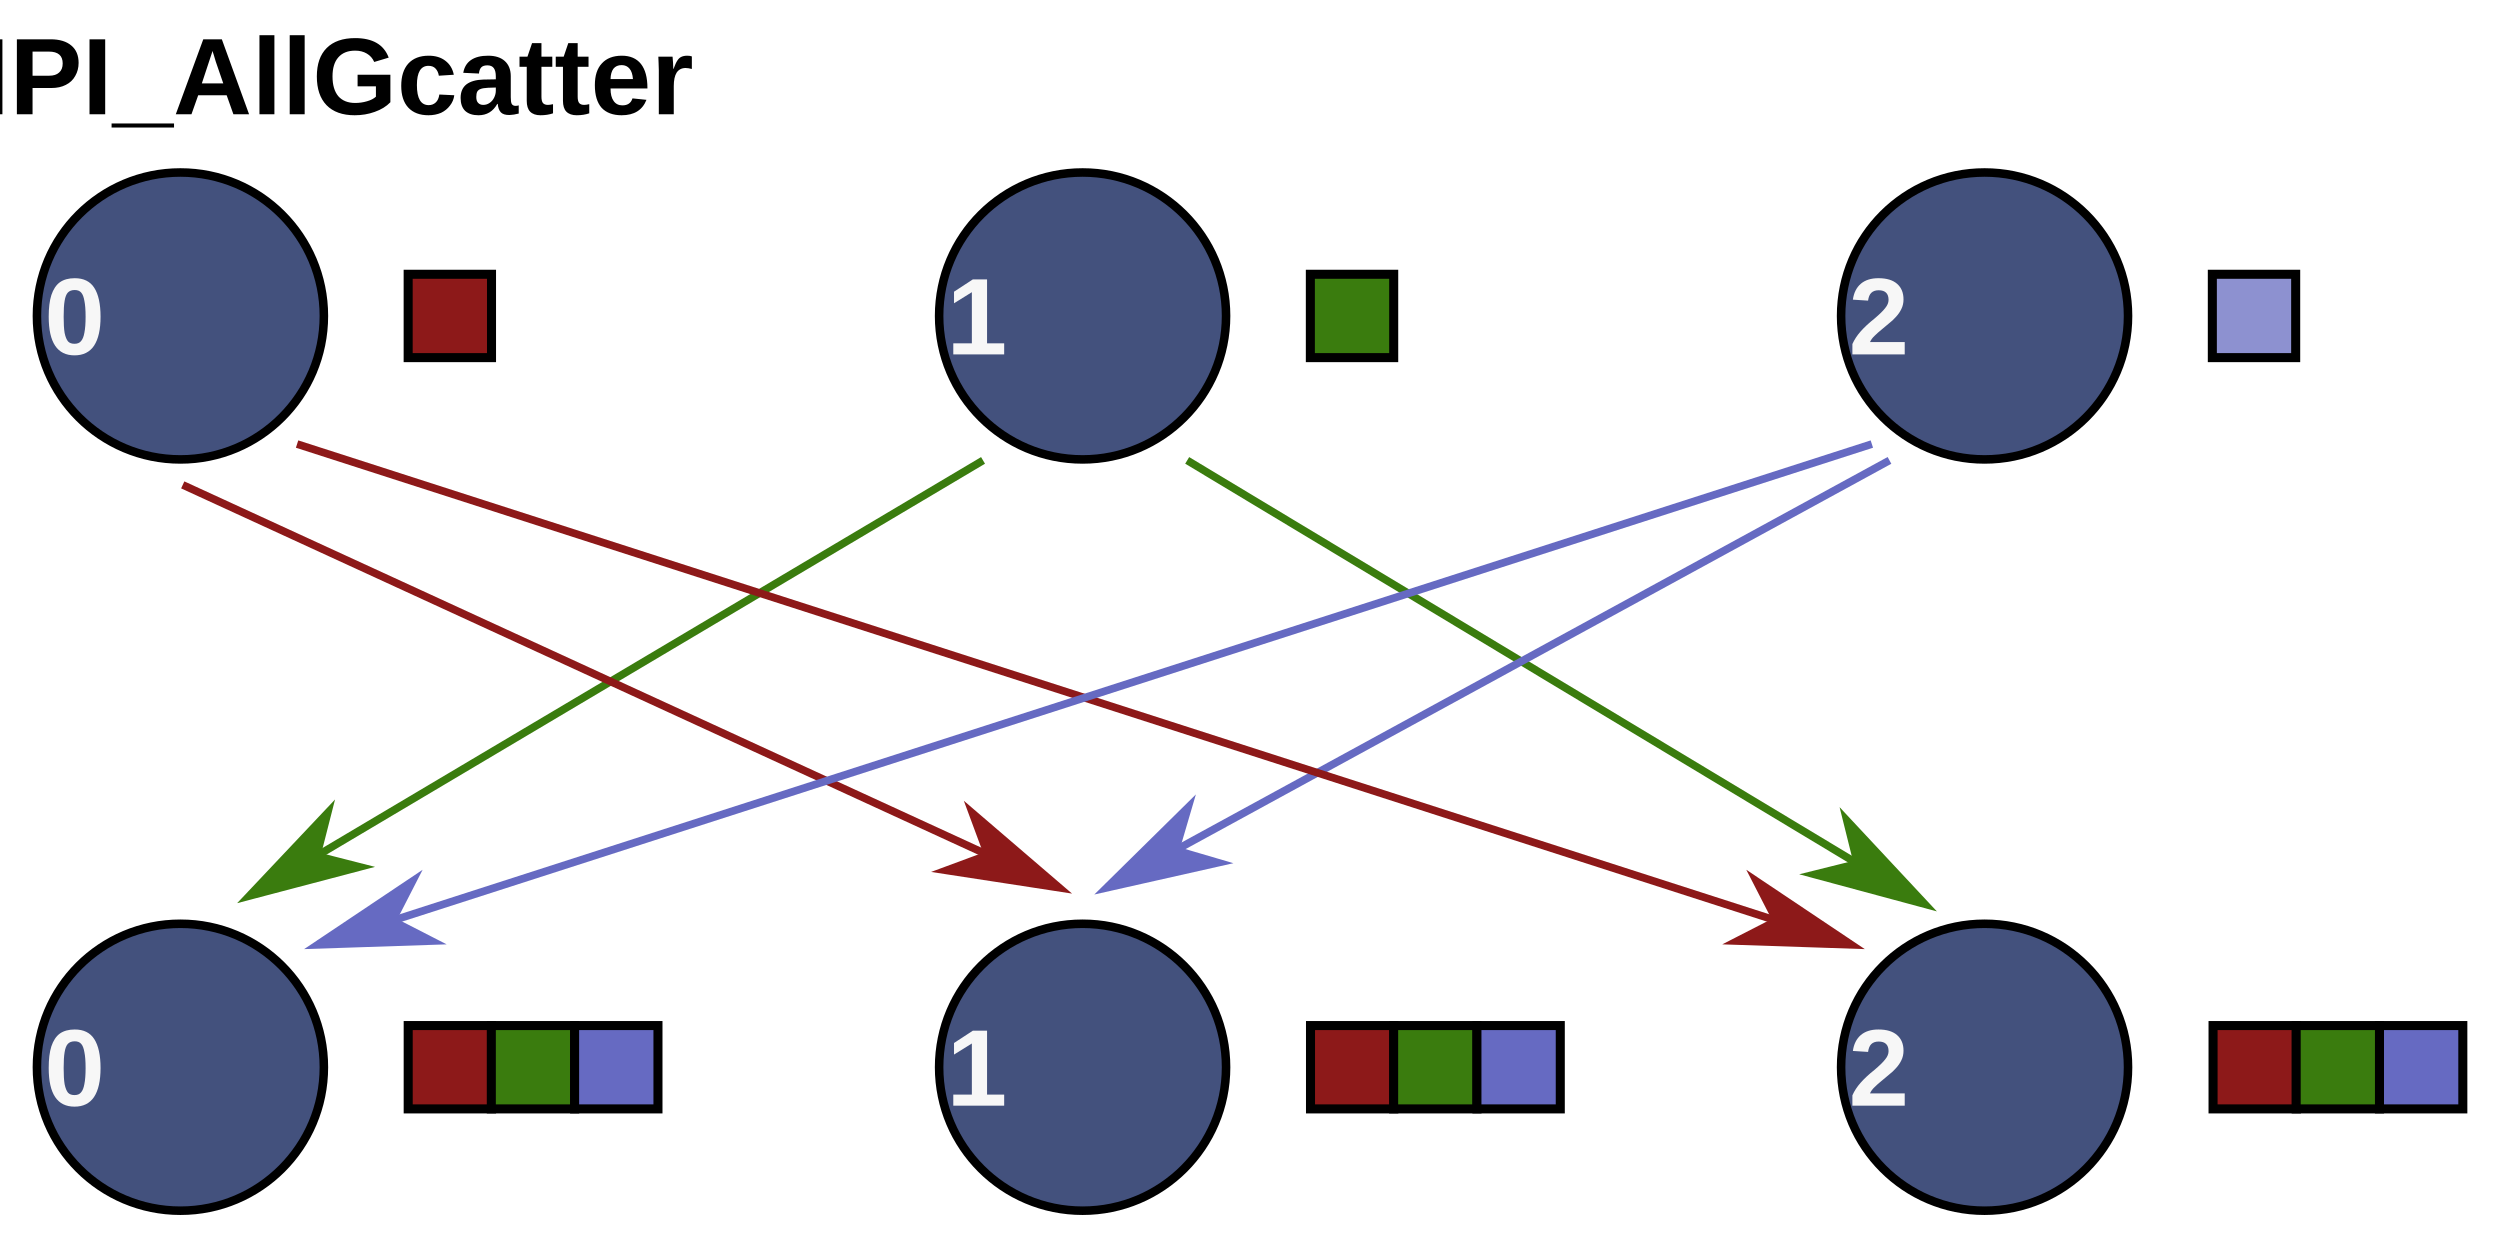
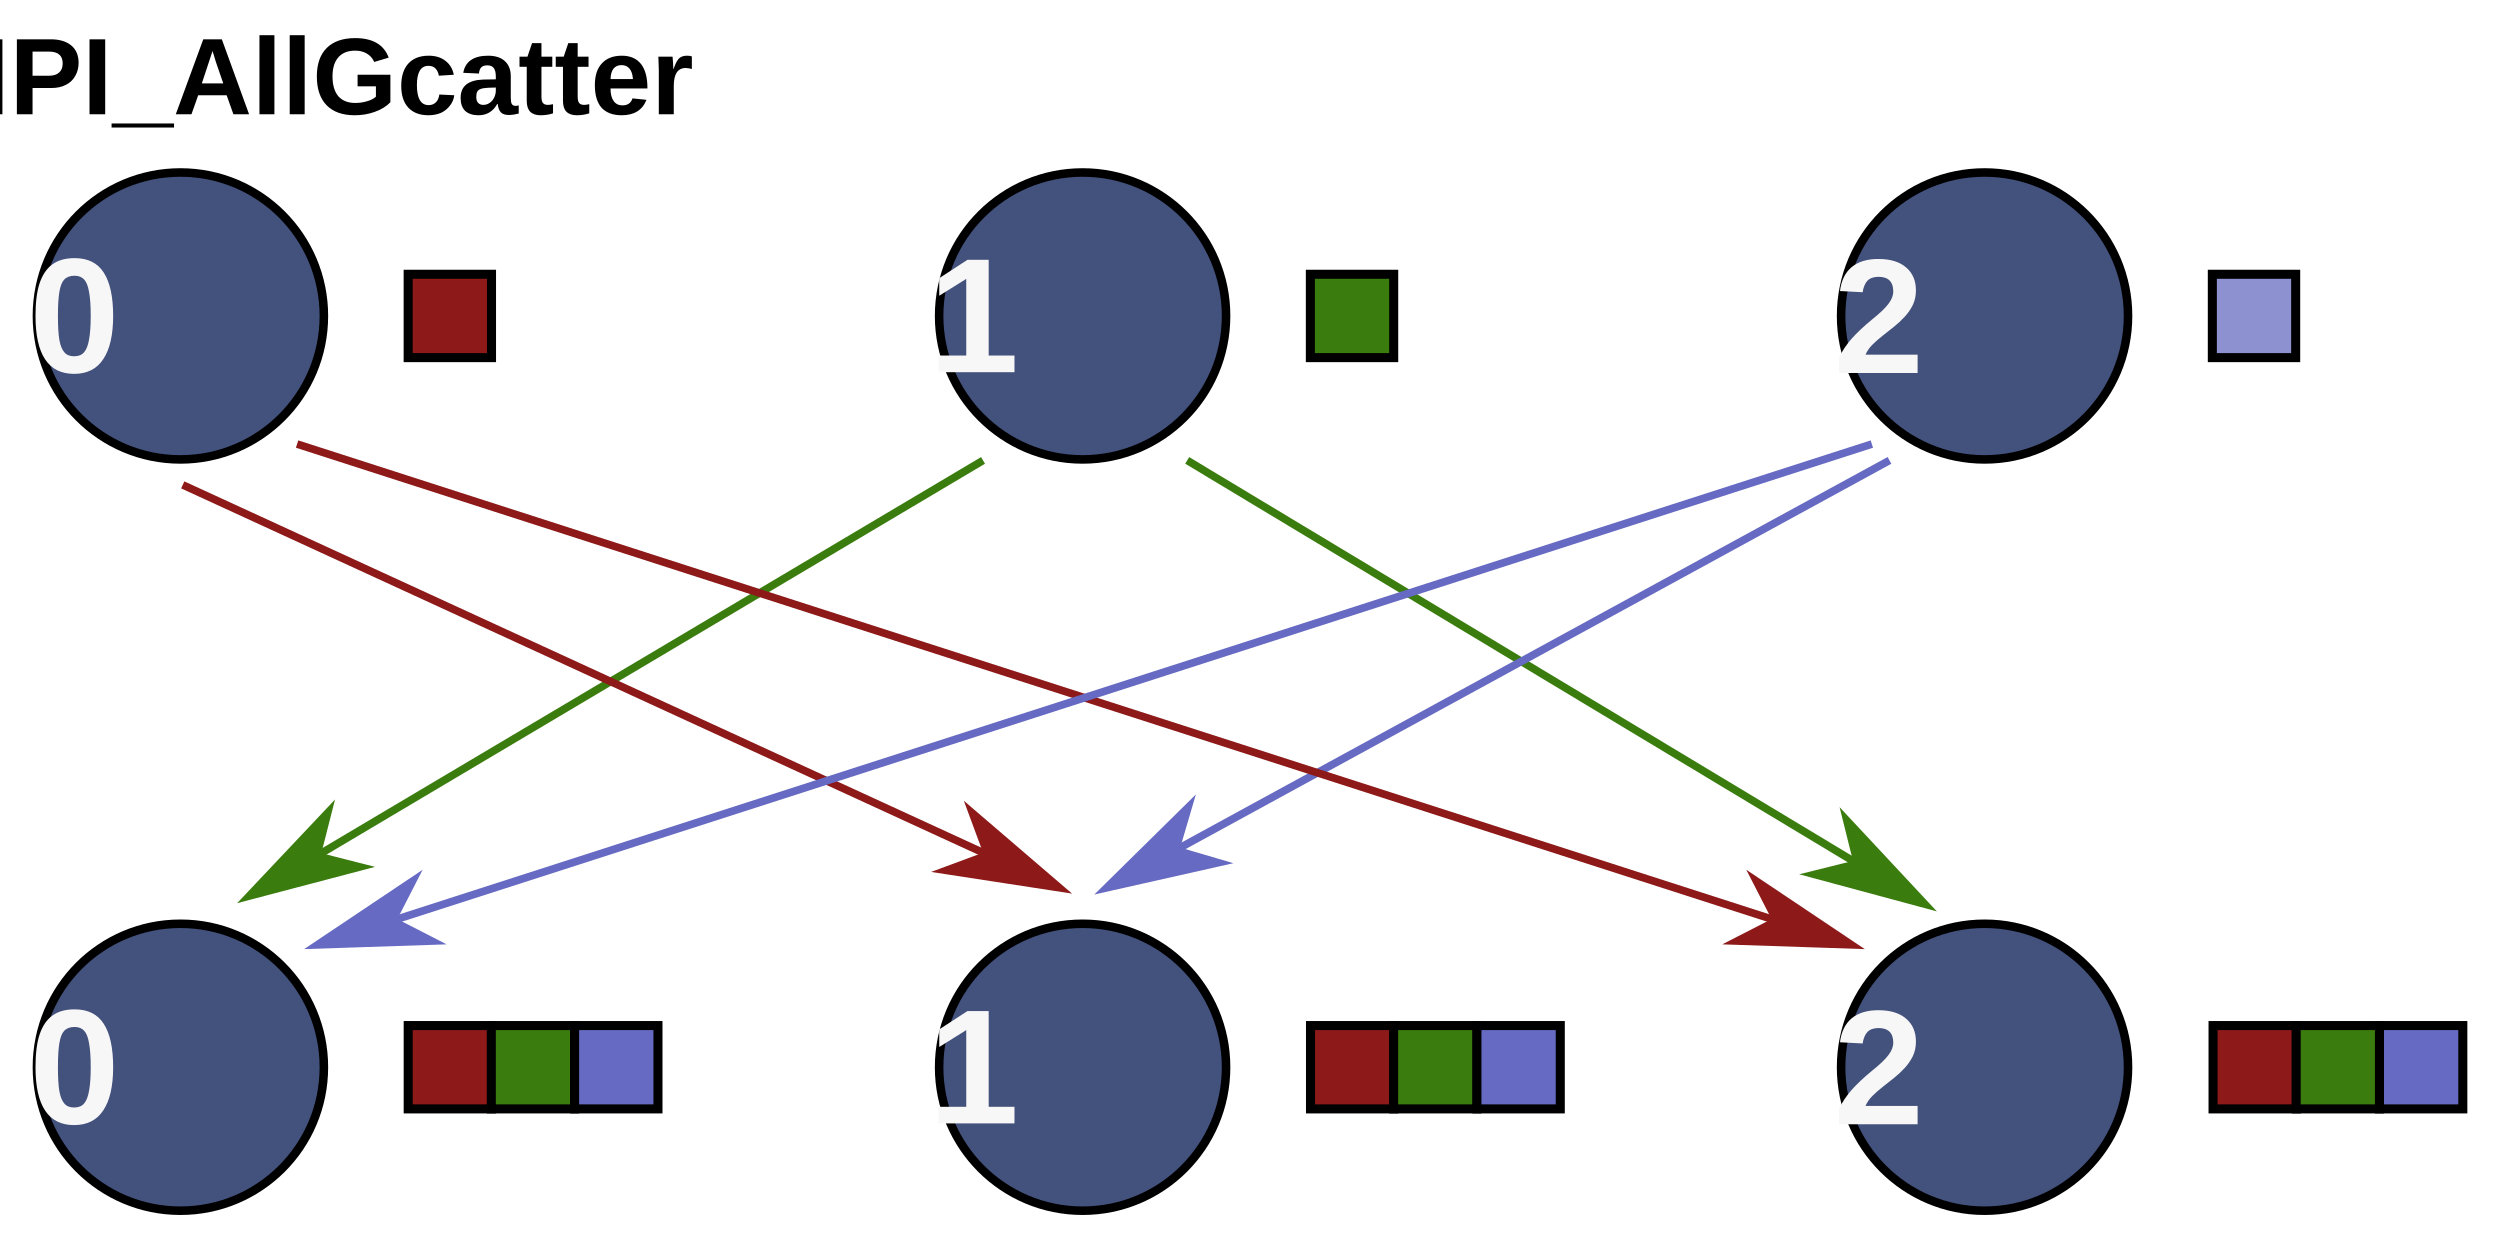
<svg xmlns="http://www.w3.org/2000/svg" xmlns:ns1="http://www.openswatchbook.org/uri/2009/osb" width="162mm" height="81mm" viewBox="0 0 162 81" version="1.1" id="svg8">
  <defs id="defs2">
    <marker orient="auto" refY="0" refX="0" id="marker26966" style="overflow:visible">
      <path id="path26964" d="M 0,0 5,-5 -12.5,0 5,5 Z" style="fill:#666ac2;fill-opacity:1;fill-rule:evenodd;stroke:#666ac2;stroke-width:1pt;stroke-opacity:1" transform="matrix(0.8,0,0,0.8,10,0)" />
    </marker>
    <marker style="overflow:visible" id="marker22856" refX="0" refY="0" orient="auto">
      <path transform="matrix(0.8,0,0,0.8,10,0)" style="fill:#8d1919;fill-opacity:1;fill-rule:evenodd;stroke:#8d1919;stroke-width:1pt;stroke-opacity:1" d="M 0,0 5,-5 -12.5,0 5,5 Z" id="path22854" />
    </marker>
    <marker orient="auto" refY="0" refX="0" id="marker21122" style="overflow:visible">
      <path id="path21120" d="M 0,0 5,-5 -12.5,0 5,5 Z" style="fill:#8d1919;fill-opacity:1;fill-rule:evenodd;stroke:#8d1919;stroke-width:1pt;stroke-opacity:1" transform="matrix(0.8,0,0,0.8,10,0)" />
    </marker>
    <marker style="overflow:visible" id="marker19460" refX="0" refY="0" orient="auto">
      <path transform="matrix(0.8,0,0,0.8,10,0)" style="fill:#666ac2;fill-opacity:1;fill-rule:evenodd;stroke:#666ac2;stroke-width:1pt;stroke-opacity:1" d="M 0,0 5,-5 -12.5,0 5,5 Z" id="path19458" />
    </marker>
    <marker style="overflow:visible" id="marker17120" refX="0" refY="0" orient="auto">
      <path transform="matrix(0.8,0,0,0.8,10,0)" style="fill:#3a7c0e;fill-opacity:1;fill-rule:evenodd;stroke:#3a7c0e;stroke-width:1pt;stroke-opacity:1" d="M 0,0 5,-5 -12.5,0 5,5 Z" id="path17118" />
    </marker>
    <marker style="overflow:visible" id="marker13223" refX="0" refY="0" orient="auto">
      <path transform="matrix(0.8,0,0,0.8,10,0)" style="fill:#000000;fill-opacity:1;fill-rule:evenodd;stroke:#000000;stroke-width:1pt;stroke-opacity:1" d="M 0,0 5,-5 -12.5,0 5,5 Z" id="path13221" />
    </marker>
    <marker style="overflow:visible" id="marker4589" refX="0" refY="0" orient="auto">
      <path transform="scale(-0.6)" d="M 8.719,4.034 -2.207,0.016 8.719,-4.002 c -1.745,2.372 -1.735,5.617 -6e-7,8.035 z" style="fill:#000000;fill-opacity:1;fill-rule:evenodd;stroke:#000000;stroke-width:0.625;stroke-linejoin:round;stroke-opacity:1" id="path4587" />
    </marker>
    <marker orient="auto" refY="0" refX="0" id="Arrow1Send" style="overflow:visible">
      <path id="path948" d="M 0,0 5,-5 -12.5,0 5,5 Z" style="fill:#000000;fill-opacity:1;fill-rule:evenodd;stroke:#000000;stroke-width:1pt;stroke-opacity:1" transform="matrix(-0.2,0,0,-0.2,-1.2,0)" />
    </marker>
    <marker orient="auto" refY="0" refX="0" id="TriangleOutS" style="overflow:visible">
      <path id="path1081" d="M 5.77,0 -2.88,5 V -5 Z" style="fill:#000000;fill-opacity:1;fill-rule:evenodd;stroke:#000000;stroke-width:1pt;stroke-opacity:1" transform="scale(0.2)" />
    </marker>
    <marker orient="auto" refY="0" refX="0" id="marker4029" style="overflow:visible">
      <path id="path4027" style="fill:#000000;fill-opacity:1;fill-rule:evenodd;stroke:#000000;stroke-width:0.625;stroke-linejoin:round;stroke-opacity:1" d="M 8.719,4.034 -2.207,0.016 8.719,-4.002 c -1.745,2.372 -1.735,5.617 -6e-7,8.035 z" transform="scale(-0.6)" />
    </marker>
    <marker orient="auto" refY="0" refX="0" id="marker3953" style="overflow:visible">
      <path id="path3951" d="M 0,0 5,-5 -12.5,0 5,5 Z" style="fill:#000000;fill-opacity:1;fill-rule:evenodd;stroke:#000000;stroke-width:1pt;stroke-opacity:1" transform="matrix(-0.4,0,0,-0.4,-4,0)" />
    </marker>
    <marker orient="auto" refY="0" refX="0" id="Arrow1Mend" style="overflow:visible">
      <path id="path942" d="M 0,0 5,-5 -12.5,0 5,5 Z" style="fill:#000000;fill-opacity:1;fill-rule:evenodd;stroke:#000000;stroke-width:1pt;stroke-opacity:1" transform="matrix(-0.4,0,0,-0.4,-4,0)" />
    </marker>
    <marker orient="auto" refY="0" refX="0" id="Arrow2Mend" style="overflow:visible">
      <path id="path960" style="fill:#000000;fill-opacity:1;fill-rule:evenodd;stroke:#000000;stroke-width:0.625;stroke-linejoin:round;stroke-opacity:1" d="M 8.719,4.034 -2.207,0.016 8.719,-4.002 c -1.745,2.372 -1.735,5.617 -6e-7,8.035 z" transform="scale(-0.6)" />
    </marker>
    <marker style="overflow:visible" id="marker3275" refX="0" refY="0" orient="auto">
      <path transform="matrix(-1.1,0,0,-1.1,-1.1,0)" d="M 8.719,4.034 -2.207,0.016 8.719,-4.002 c -1.745,2.372 -1.735,5.617 -6e-7,8.035 z" style="fill:#000000;fill-opacity:1;fill-rule:evenodd;stroke:#000000;stroke-width:0.625;stroke-linejoin:round;stroke-opacity:1" id="path3273" />
    </marker>
    <marker orient="auto" refY="0" refX="0" id="marker1671" style="overflow:visible">
      <path id="path1669" d="M 0,0 5,-5 -12.5,0 5,5 Z" style="fill:#000000;fill-opacity:1;fill-rule:evenodd;stroke:#000000;stroke-width:1pt;stroke-opacity:1" transform="matrix(-0.8,0,0,-0.8,-10,0)" />
    </marker>
    <marker orient="auto" refY="0" refX="0" id="Arrow1Lstart" style="overflow:visible">
      <path id="path933" d="M 0,0 5,-5 -12.5,0 5,5 Z" style="fill:#000000;fill-opacity:1;fill-rule:evenodd;stroke:#000000;stroke-width:1pt;stroke-opacity:1" transform="matrix(0.8,0,0,0.8,10,0)" />
    </marker>
    <marker orient="auto" refY="0" refX="0" id="marker1273" style="overflow:visible">
      <path id="path1271" d="M 0,0 5,-5 -12.5,0 5,5 Z" style="fill:#000000;fill-opacity:1;fill-rule:evenodd;stroke:#000000;stroke-width:1pt;stroke-opacity:1" transform="matrix(-0.8,0,0,-0.8,-10,0)" />
    </marker>
    <marker orient="auto" refY="0" refX="0" id="TriangleInL" style="overflow:visible">
      <path id="path1066" d="M 5.77,0 -2.88,5 V -5 Z" style="fill:#000000;fill-opacity:1;fill-rule:evenodd;stroke:#000000;stroke-width:1pt;stroke-opacity:1" transform="scale(-0.8)" />
    </marker>
    <marker orient="auto" refY="0" refX="0" id="Arrow1Lend" style="overflow:visible">
      <path id="path936" d="M 0,0 5,-5 -12.5,0 5,5 Z" style="fill:#000000;fill-opacity:1;fill-rule:evenodd;stroke:#000000;stroke-width:1pt;stroke-opacity:1" transform="matrix(-0.8,0,0,-0.8,-10,0)" />
    </marker>
    <marker style="overflow:visible" id="marker6441" refX="0" refY="0" orient="auto">
      <path transform="matrix(0.8,0,0,0.8,10,0)" style="fill:#000000;fill-opacity:1;fill-rule:evenodd;stroke:#000000;stroke-width:1pt;stroke-opacity:1" d="M 0,0 5,-5 -12.5,0 5,5 Z" id="path6439" />
    </marker>
    <marker style="overflow:visible" id="marker5866" refX="0" refY="0" orient="auto">
      <path transform="scale(0.4)" style="fill:#000000;fill-opacity:1;fill-rule:evenodd;stroke:#000000;stroke-width:1pt;stroke-opacity:1" d="M 5.77,0 -2.88,5 V -5 Z" id="path5864" />
    </marker>
    <marker style="overflow:visible" id="marker5862" refX="0" refY="0" orient="auto">
      <path transform="scale(0.4)" style="fill:#000000;fill-opacity:1;fill-rule:evenodd;stroke:#000000;stroke-width:1pt;stroke-opacity:1" d="M 5.77,0 -2.88,5 V -5 Z" id="path5860" />
    </marker>
    <marker style="overflow:visible" id="marker5858" refX="0" refY="0" orient="auto">
      <path transform="scale(0.4)" style="fill:#000000;fill-opacity:1;fill-rule:evenodd;stroke:#000000;stroke-width:1pt;stroke-opacity:1" d="M 5.77,0 -2.88,5 V -5 Z" id="path5856" />
    </marker>
    <marker style="overflow:visible" id="TriangleOutL" refX="0" refY="0" orient="auto">
      <path transform="scale(0.8)" style="fill:#000000;fill-opacity:1;fill-rule:evenodd;stroke:#000000;stroke-width:1pt;stroke-opacity:1" d="M 5.77,0 -2.88,5 V -5 Z" id="path3096" />
    </marker>
    <marker style="overflow:visible" id="TriangleOutM" refX="0" refY="0" orient="auto">
      <path transform="scale(0.4)" style="fill:#000000;fill-opacity:1;fill-rule:evenodd;stroke:#000000;stroke-width:1pt;stroke-opacity:1" d="M 5.77,0 -2.88,5 V -5 Z" id="path3099" />
    </marker>
    <marker style="overflow:visible" id="marker5850" refX="0" refY="0" orient="auto">
      <path transform="matrix(-0.8,0,0,-0.8,-10,0)" style="fill:#000000;fill-opacity:1;fill-rule:evenodd;stroke:#000000;stroke-width:1pt;stroke-opacity:1" d="M 0,0 5,-5 -12.5,0 5,5 Z" id="path5848" />
    </marker>
    <linearGradient ns1:paint="solid" id="linearGradient9526">
      <stop id="stop9524" offset="0" style="stop-color:#ffffff;stop-opacity:1;" />
    </linearGradient>
    <marker orient="auto" refY="0" refX="0" id="marker8080" style="overflow:visible">
      <path id="path8078" d="M 5.77,0 -2.88,5 V -5 Z" style="fill:#000000;fill-opacity:1;fill-rule:evenodd;stroke:#000000;stroke-width:1pt;stroke-opacity:1" transform="scale(0.8)" />
    </marker>
    <marker orient="auto" refY="0" refX="0" id="marker7624" style="overflow:visible">
      <path id="path7622" d="M 5.77,0 -2.88,5 V -5 Z" style="fill:#000000;fill-opacity:1;fill-rule:evenodd;stroke:#000000;stroke-width:1pt;stroke-opacity:1" transform="scale(0.8)" />
    </marker>
    <marker style="overflow:visible" id="Arrow2Lend" refX="0" refY="0" orient="auto">
      <path transform="matrix(-1.1,0,0,-1.1,-1.1,0)" d="M 8.719,4.034 -2.207,0.016 8.719,-4.002 c -1.745,2.372 -1.735,5.617 -6e-7,8.035 z" style="fill:#000000;fill-opacity:1;fill-rule:evenodd;stroke:#000000;stroke-width:0.625;stroke-linejoin:round;stroke-opacity:1" id="path5519" />
    </marker>
    <marker style="overflow:visible" id="Arrow1Lstart-9" refX="0" refY="0" orient="auto">
      <path transform="matrix(0.8,0,0,0.8,10,0)" style="fill:#000000;fill-opacity:1;fill-rule:evenodd;stroke:#000000;stroke-width:1pt;stroke-opacity:1" d="M 0,0 5,-5 -12.5,0 5,5 Z" id="path5498" />
    </marker>
    <marker style="overflow:visible" id="Arrow1Lend-0" refX="0" refY="0" orient="auto">
      <path transform="matrix(-0.8,0,0,-0.8,-10,0)" style="fill:#000000;fill-opacity:1;fill-rule:evenodd;stroke:#000000;stroke-width:1pt;stroke-opacity:1" d="M 0,0 5,-5 -12.5,0 5,5 Z" id="path5501" />
    </marker>
    <linearGradient ns1:paint="solid" id="linearGradient4715">
      <stop id="stop4713" offset="0" style="stop-color:#000000;stop-opacity:1;" />
    </linearGradient>
    <marker orient="auto" refY="0" refX="0" id="marker3397" style="overflow:visible">
      <path id="path3395" d="M 0,0 5,-5 -12.5,0 5,5 Z" style="fill:#000000;fill-opacity:1;fill-rule:evenodd;stroke:#000000;stroke-width:1pt;stroke-opacity:1" transform="matrix(0.8,0,0,0.8,10,0)" />
    </marker>
    <marker style="overflow:visible" id="marker3393" refX="0" refY="0" orient="auto">
      <path transform="matrix(0.8,0,0,0.8,10,0)" style="fill:#000000;fill-opacity:1;fill-rule:evenodd;stroke:#000000;stroke-width:1pt;stroke-opacity:1" d="M 0,0 5,-5 -12.5,0 5,5 Z" id="path3391" />
    </marker>
    <marker orient="auto" refY="0" refX="0" id="marker3217" style="overflow:visible">
      <path id="path2954" d="M 0,0 5,-5 -12.5,0 5,5 Z" style="fill:#3a7c0e;fill-opacity:1;fill-rule:evenodd;stroke:#3a7c0e;stroke-width:1pt;stroke-opacity:1" transform="matrix(0.8,0,0,0.8,10,0)" />
    </marker>
    <marker style="overflow:visible" id="marker8080-7" refX="0" refY="0" orient="auto">
      <path transform="scale(0.8)" style="fill:#000000;fill-opacity:1;fill-rule:evenodd;stroke:#000000;stroke-width:1pt;stroke-opacity:1" d="M 5.77,0 -2.88,5 V -5 Z" id="path8078-7" />
    </marker>
    <marker style="overflow:visible" id="marker7624-2" refX="0" refY="0" orient="auto">
      <path transform="scale(0.8)" style="fill:#000000;fill-opacity:1;fill-rule:evenodd;stroke:#000000;stroke-width:1pt;stroke-opacity:1" d="M 5.77,0 -2.88,5 V -5 Z" id="path7622-0" />
    </marker>
    <marker orient="auto" refY="0" refX="0" id="Arrow2Lend-9" style="overflow:visible">
      <path id="path5519-0" style="fill:#000000;fill-opacity:1;fill-rule:evenodd;stroke:#000000;stroke-width:0.625;stroke-linejoin:round;stroke-opacity:1" d="M 8.719,4.034 -2.207,0.016 8.719,-4.002 c -1.745,2.372 -1.735,5.617 -6e-7,8.035 z" transform="matrix(-1.1,0,0,-1.1,-1.1,0)" />
    </marker>
    <marker orient="auto" refY="0" refX="0" id="Arrow1Lstart-7" style="overflow:visible">
      <path id="path5498-1" d="M 0,0 5,-5 -12.5,0 5,5 Z" style="fill:#000000;fill-opacity:1;fill-rule:evenodd;stroke:#000000;stroke-width:1pt;stroke-opacity:1" transform="matrix(0.8,0,0,0.8,10,0)" />
    </marker>
    <marker orient="auto" refY="0" refX="0" id="Arrow1Lend-6" style="overflow:visible">
      <path id="path5501-0" d="M 0,0 5,-5 -12.5,0 5,5 Z" style="fill:#000000;fill-opacity:1;fill-rule:evenodd;stroke:#000000;stroke-width:1pt;stroke-opacity:1" transform="matrix(-0.8,0,0,-0.8,-10,0)" />
    </marker>
  </defs>
  <g id="layer1" transform="translate(0,-216)">
    <text id="text15760-4" y="223.406" x="26.724" style="font-style:normal;font-weight:normal;font-size:10.583px;line-height:1.25;font-family:sans-serif;letter-spacing:0px;word-spacing:0px;fill:#000000;fill-opacity:1;stroke:none;stroke-width:0.265" xml:space="preserve">
      <tspan id="tspan15758-4" style="font-style:normal;font-variant:normal;font-weight:bold;font-stretch:normal;font-size:7.056px;font-family:Arial;-inkscape-font-specification:'Arial, Bold';font-variant-ligatures:normal;font-variant-caps:normal;font-variant-numeric:normal;font-feature-settings:normal;text-align:center;writing-mode:lr-tb;text-anchor:middle;fill:#000000;fill-opacity:1;stroke-width:0.265" y="223.406" x="26.724">MPI_AllGcatter</tspan>
    </text>
    <path style="fill:none;stroke:#3a7c0e;stroke-width:0.5;stroke-linecap:butt;stroke-linejoin:miter;stroke-miterlimit:4;stroke-dasharray:none;stroke-opacity:1;marker-start:url(#marker3217)" d="m 16.2,274.03 47.501,-28.196" id="path2952" />
    <circle r="9.297" cy="236.474" cx="11.69" id="circle102" style="opacity:1;fill:#43517d;fill-opacity:1;stroke:#000000;stroke-width:0.554;stroke-opacity:1" />
    <rect y="233.773" x="26.449" height="5.401" width="5.401" id="rect104" style="opacity:1;fill:#8d1919;fill-opacity:1;stroke:#000000;stroke-width:0.586;stroke-opacity:1" />
-     <text id="text13651" y="238.966" x="11.717" style="font-style:normal;font-weight:normal;font-size:10.583px;line-height:1.25;font-family:sans-serif;letter-spacing:0px;word-spacing:0px;fill:#f7f7f7;fill-opacity:1;stroke:none;stroke-width:0.265" xml:space="preserve">
-       <tspan id="tspan13649" style="font-style:normal;font-variant:normal;font-weight:bold;font-stretch:normal;font-size:7.056px;font-family:Arial;-inkscape-font-specification:'Arial, Bold';font-variant-ligatures:normal;font-variant-caps:normal;font-variant-numeric:normal;font-feature-settings:normal;text-align:center;writing-mode:lr-tb;text-anchor:middle;fill:#f7f7f7;fill-opacity:1;stroke-width:0.265" y="238.966" x="11.717">0</tspan>
+     <text id="text13651" y="240.117" x="11.7" style="font-style:normal;font-weight:normal;font-size:10.583px;line-height:1.25;font-family:sans-serif;letter-spacing:0px;word-spacing:0px;fill:#f7f7f7;fill-opacity:1;stroke:none;stroke-width:0.265" xml:space="preserve">
+       <tspan id="tspan13649" style="font-style:normal;font-variant:normal;font-weight:bold;font-stretch:normal;font-size:10.583px;font-family:Arial;-inkscape-font-specification:'Arial, Bold';font-variant-ligatures:normal;font-variant-caps:normal;font-variant-numeric:normal;font-feature-settings:normal;text-align:center;writing-mode:lr-tb;text-anchor:middle;fill:#f7f7f7;fill-opacity:1;stroke-width:0.265" y="240.117" x="11.7">0</tspan>
    </text>
    <circle style="opacity:1;fill:#43517d;fill-opacity:1;stroke:#000000;stroke-width:0.554;stroke-opacity:1" id="circle108" cx="70.152" cy="236.474" r="9.297" />
    <rect style="opacity:1;fill:#3a7c0e;fill-opacity:1;stroke:#000000;stroke-width:0.586;stroke-opacity:1" id="rect110" width="5.401" height="5.401" x="84.911" y="233.773" />
-     <text xml:space="preserve" style="font-style:normal;font-weight:normal;font-size:10.583px;line-height:1.25;font-family:sans-serif;letter-spacing:0px;word-spacing:0px;fill:#f7f7f7;fill-opacity:1;stroke:none;stroke-width:0.265" x="70.179" y="238.966" id="text13655">
-       <tspan x="70.179" y="238.966" style="font-style:normal;font-variant:normal;font-weight:bold;font-stretch:normal;font-size:7.056px;font-family:Arial;-inkscape-font-specification:'Arial, Bold';font-variant-ligatures:normal;font-variant-caps:normal;font-variant-numeric:normal;font-feature-settings:normal;text-align:center;writing-mode:lr-tb;text-anchor:middle;fill:#f7f7f7;fill-opacity:1;stroke-width:0.265" id="tspan13653">1</tspan>
+     <text xml:space="preserve" style="font-style:normal;font-weight:normal;font-size:10.583px;line-height:1.25;font-family:sans-serif;letter-spacing:0px;word-spacing:0px;fill:#f7f7f7;fill-opacity:1;stroke:none;stroke-width:0.265" x="69.968" y="240.114" id="text13655">
+       <tspan x="69.968" y="240.114" style="font-style:normal;font-variant:normal;font-weight:bold;font-stretch:normal;font-size:10.583px;font-family:Arial;-inkscape-font-specification:'Arial, Bold';font-variant-ligatures:normal;font-variant-caps:normal;font-variant-numeric:normal;font-feature-settings:normal;text-align:center;writing-mode:lr-tb;text-anchor:middle;fill:#f7f7f7;fill-opacity:1;stroke-width:0.265" id="tspan13653">1</tspan>
    </text>
    <circle r="9.297" cy="236.474" cx="128.6" id="circle114" style="opacity:1;fill:#43517d;fill-opacity:1;stroke:#000000;stroke-width:0.554;stroke-opacity:1" />
    <rect y="233.773" x="143.359" height="5.401" width="5.401" id="rect116" style="opacity:1;fill:#8d91d0;fill-opacity:1;stroke:#000000;stroke-width:0.586;stroke-opacity:1" />
-     <text id="text13659" y="238.966" x="128.627" style="font-style:normal;font-weight:normal;font-size:10.583px;line-height:1.25;font-family:sans-serif;letter-spacing:0px;word-spacing:0px;fill:#f7f7f7;fill-opacity:1;stroke:none;stroke-width:0.265" xml:space="preserve">
-       <tspan id="tspan13657" style="font-style:normal;font-variant:normal;font-weight:bold;font-stretch:normal;font-size:7.056px;font-family:Arial;-inkscape-font-specification:'Arial, Bold';font-variant-ligatures:normal;font-variant-caps:normal;font-variant-numeric:normal;font-feature-settings:normal;text-align:center;writing-mode:lr-tb;text-anchor:middle;fill:#f7f7f7;fill-opacity:1;stroke-width:0.265" y="238.966" x="128.627">2</tspan>
+     <text id="text13659" y="240.169" x="128.631" style="font-style:normal;font-weight:normal;font-size:10.583px;line-height:1.25;font-family:sans-serif;letter-spacing:0px;word-spacing:0px;fill:#f7f7f7;fill-opacity:1;stroke:none;stroke-width:0.265" xml:space="preserve">
+       <tspan id="tspan13657" style="font-style:normal;font-variant:normal;font-weight:bold;font-stretch:normal;font-size:10.583px;font-family:Arial;-inkscape-font-specification:'Arial, Bold';font-variant-ligatures:normal;font-variant-caps:normal;font-variant-numeric:normal;font-feature-settings:normal;text-align:center;writing-mode:lr-tb;text-anchor:middle;fill:#f7f7f7;fill-opacity:1;stroke-width:0.265" y="240.169" x="128.631">2</tspan>
    </text>
    <rect style="opacity:1;fill:#8d1919;fill-opacity:1;stroke:#000000;stroke-width:0.586;stroke-opacity:1" id="rect96" width="5.401" height="5.401" x="143.406" y="282.456" />
    <rect y="282.456" x="148.792" height="5.401" width="5.401" id="rect13744" style="opacity:1;fill:#3a7c0e;fill-opacity:1;stroke:#000000;stroke-width:0.586;stroke-opacity:1" />
    <rect y="282.456" x="154.19" height="5.401" width="5.401" id="rect13746" style="opacity:1;fill:#666ac2;fill-opacity:1;stroke:#000000;stroke-width:0.586;stroke-opacity:1" />
    <circle style="opacity:1;fill:#43517d;fill-opacity:1;stroke:#000000;stroke-width:0.554;stroke-opacity:1" id="circle16746" cx="128.6" cy="285.157" r="9.297" />
-     <text xml:space="preserve" style="font-style:normal;font-weight:normal;font-size:10.583px;line-height:1.25;font-family:sans-serif;letter-spacing:0px;word-spacing:0px;fill:#f7f7f7;fill-opacity:1;stroke:none;stroke-width:0.265" x="128.627" y="287.65" id="text16760">
-       <tspan x="128.627" y="287.65" style="font-style:normal;font-variant:normal;font-weight:bold;font-stretch:normal;font-size:7.056px;font-family:Arial;-inkscape-font-specification:'Arial, Bold';font-variant-ligatures:normal;font-variant-caps:normal;font-variant-numeric:normal;font-feature-settings:normal;text-align:center;writing-mode:lr-tb;text-anchor:middle;fill:#f7f7f7;fill-opacity:1;stroke-width:0.265" id="tspan16758">2</tspan>
+     <text xml:space="preserve" style="font-style:normal;font-weight:normal;font-size:10.583px;line-height:1.25;font-family:sans-serif;letter-spacing:0px;word-spacing:0px;fill:#f7f7f7;fill-opacity:1;stroke:none;stroke-width:0.265" x="128.631" y="288.852" id="text16760">
+       <tspan x="128.631" y="288.852" style="font-style:normal;font-variant:normal;font-weight:bold;font-stretch:normal;font-size:10.583px;font-family:Arial;-inkscape-font-specification:'Arial, Bold';font-variant-ligatures:normal;font-variant-caps:normal;font-variant-numeric:normal;font-feature-settings:normal;text-align:center;writing-mode:lr-tb;text-anchor:middle;fill:#f7f7f7;fill-opacity:1;stroke-width:0.265" id="tspan16758">2</tspan>
    </text>
    <circle r="9.297" cy="285.157" cx="70.152" id="circle16742" style="opacity:1;fill:#43517d;fill-opacity:1;stroke:#000000;stroke-width:0.554;stroke-opacity:1" />
-     <text id="text16756" y="287.65" x="70.179" style="font-style:normal;font-weight:normal;font-size:10.583px;line-height:1.25;font-family:sans-serif;letter-spacing:0px;word-spacing:0px;fill:#f7f7f7;fill-opacity:1;stroke:none;stroke-width:0.265" xml:space="preserve">
-       <tspan id="tspan16754" style="font-style:normal;font-variant:normal;font-weight:bold;font-stretch:normal;font-size:7.056px;font-family:Arial;-inkscape-font-specification:'Arial, Bold';font-variant-ligatures:normal;font-variant-caps:normal;font-variant-numeric:normal;font-feature-settings:normal;text-align:center;writing-mode:lr-tb;text-anchor:middle;fill:#f7f7f7;fill-opacity:1;stroke-width:0.265" y="287.65" x="70.179">1</tspan>
+     <text id="text16756" y="288.798" x="69.968" style="font-style:normal;font-weight:normal;font-size:10.583px;line-height:1.25;font-family:sans-serif;letter-spacing:0px;word-spacing:0px;fill:#f7f7f7;fill-opacity:1;stroke:none;stroke-width:0.265" xml:space="preserve">
+       <tspan id="tspan16754" style="font-style:normal;font-variant:normal;font-weight:bold;font-stretch:normal;font-size:10.583px;font-family:Arial;-inkscape-font-specification:'Arial, Bold';font-variant-ligatures:normal;font-variant-caps:normal;font-variant-numeric:normal;font-feature-settings:normal;text-align:center;writing-mode:lr-tb;text-anchor:middle;fill:#f7f7f7;fill-opacity:1;stroke-width:0.265" y="288.798" x="69.968">1</tspan>
    </text>
    <rect y="282.456" x="84.921" height="5.401" width="5.401" id="rect16767" style="opacity:1;fill:#8d1919;fill-opacity:1;stroke:#000000;stroke-width:0.586;stroke-opacity:1" />
    <rect style="opacity:1;fill:#3a7c0e;fill-opacity:1;stroke:#000000;stroke-width:0.586;stroke-opacity:1" id="rect16769" width="5.401" height="5.401" x="90.308" y="282.456" />
    <rect style="opacity:1;fill:#666ac2;fill-opacity:1;stroke:#000000;stroke-width:0.586;stroke-opacity:1" id="rect16771" width="5.401" height="5.401" x="95.705" y="282.456" />
    <circle style="opacity:1;fill:#43517d;fill-opacity:1;stroke:#000000;stroke-width:0.554;stroke-opacity:1" id="circle16738" cx="11.69" cy="285.157" r="9.297" />
-     <text xml:space="preserve" style="font-style:normal;font-weight:normal;font-size:10.583px;line-height:1.25;font-family:sans-serif;letter-spacing:0px;word-spacing:0px;fill:#f7f7f7;fill-opacity:1;stroke:none;stroke-width:0.265" x="11.717" y="287.65" id="text16752">
-       <tspan x="11.717" y="287.65" style="font-style:normal;font-variant:normal;font-weight:bold;font-stretch:normal;font-size:7.056px;font-family:Arial;-inkscape-font-specification:'Arial, Bold';font-variant-ligatures:normal;font-variant-caps:normal;font-variant-numeric:normal;font-feature-settings:normal;text-align:center;writing-mode:lr-tb;text-anchor:middle;fill:#f7f7f7;fill-opacity:1;stroke-width:0.265" id="tspan16750">0</tspan>
+     <text xml:space="preserve" style="font-style:normal;font-weight:normal;font-size:10.583px;line-height:1.25;font-family:sans-serif;letter-spacing:0px;word-spacing:0px;fill:#f7f7f7;fill-opacity:1;stroke:none;stroke-width:0.265" x="11.7" y="288.8" id="text16752">
+       <tspan x="11.7" y="288.8" style="font-style:normal;font-variant:normal;font-weight:bold;font-stretch:normal;font-size:10.583px;font-family:Arial;-inkscape-font-specification:'Arial, Bold';font-variant-ligatures:normal;font-variant-caps:normal;font-variant-numeric:normal;font-feature-settings:normal;text-align:center;writing-mode:lr-tb;text-anchor:middle;fill:#f7f7f7;fill-opacity:1;stroke-width:0.265" id="tspan16750">0</tspan>
    </text>
    <rect style="opacity:1;fill:#8d1919;fill-opacity:1;stroke:#000000;stroke-width:0.586;stroke-opacity:1" id="rect16775" width="5.401" height="5.401" x="26.451" y="282.456" />
    <rect y="282.456" x="31.837" height="5.401" width="5.401" id="rect16777" style="opacity:1;fill:#3a7c0e;fill-opacity:1;stroke:#000000;stroke-width:0.586;stroke-opacity:1" />
    <rect y="282.456" x="37.235" height="5.401" width="5.401" id="rect16779" style="opacity:1;fill:#666ac2;fill-opacity:1;stroke:#000000;stroke-width:0.586;stroke-opacity:1" />
    <path id="path17116" d="M 124.679,274.559 76.93,245.833" style="fill:none;stroke:#3a7c0e;stroke-width:0.5;stroke-linecap:butt;stroke-linejoin:miter;stroke-miterlimit:4;stroke-dasharray:none;stroke-opacity:1;marker-start:url(#marker17120)" />
    <path id="path19456" d="m 71.762,273.5 50.676,-27.667" style="fill:none;stroke:#666ac2;stroke-width:0.5;stroke-linecap:butt;stroke-linejoin:miter;stroke-miterlimit:4;stroke-dasharray:none;stroke-opacity:1;marker-start:url(#marker19460)" />
    <path style="fill:none;stroke:#8d1919;stroke-width:0.5;stroke-linecap:butt;stroke-linejoin:miter;stroke-miterlimit:4;stroke-dasharray:none;stroke-opacity:1;marker-start:url(#marker21122)" d="M 68.587,273.5 11.842,247.421" id="path21046" />
    <path id="path22780" d="M 119.916,277.205 19.251,244.775" style="fill:none;stroke:#8d1919;stroke-width:0.5;stroke-linecap:butt;stroke-linejoin:miter;stroke-miterlimit:4;stroke-dasharray:none;stroke-opacity:1;marker-start:url(#marker22856)" />
    <path style="fill:none;stroke:#666ac2;stroke-width:0.5;stroke-linecap:butt;stroke-linejoin:miter;stroke-miterlimit:4;stroke-dasharray:none;stroke-opacity:1;marker-start:url(#marker26966)" d="m 20.63,277.205 100.666,-32.43" id="path26890" />
  </g>
</svg>
